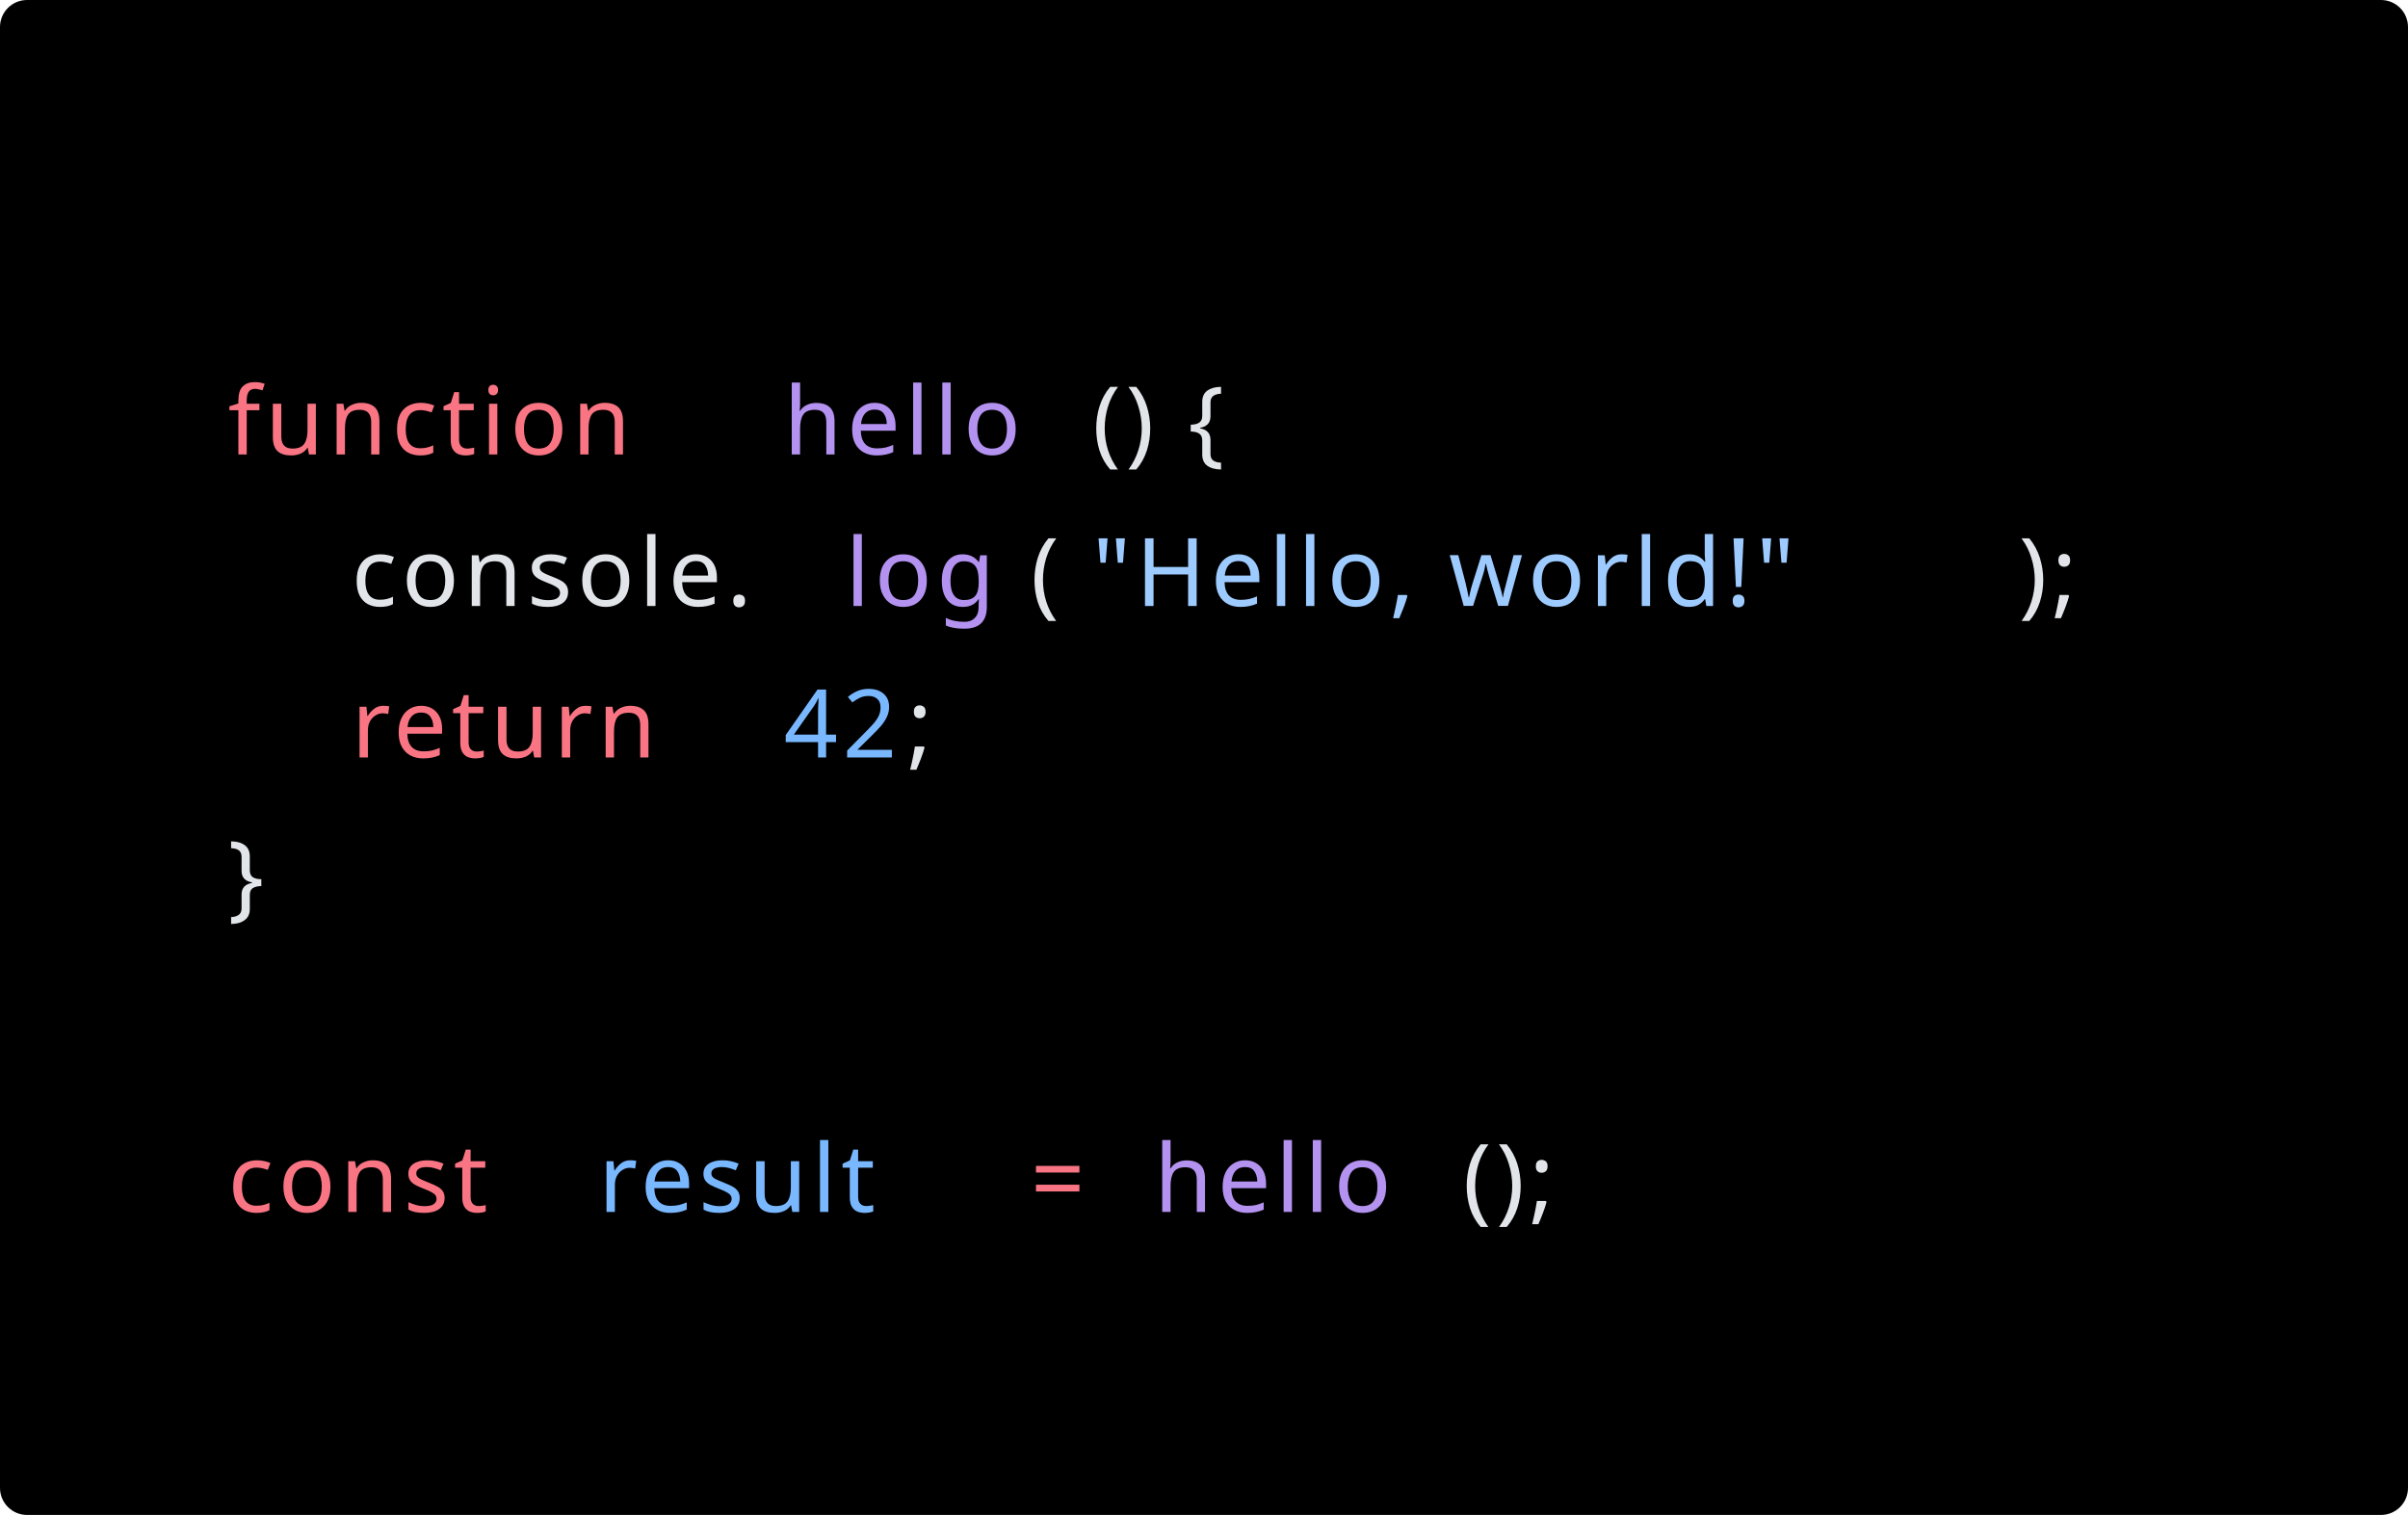
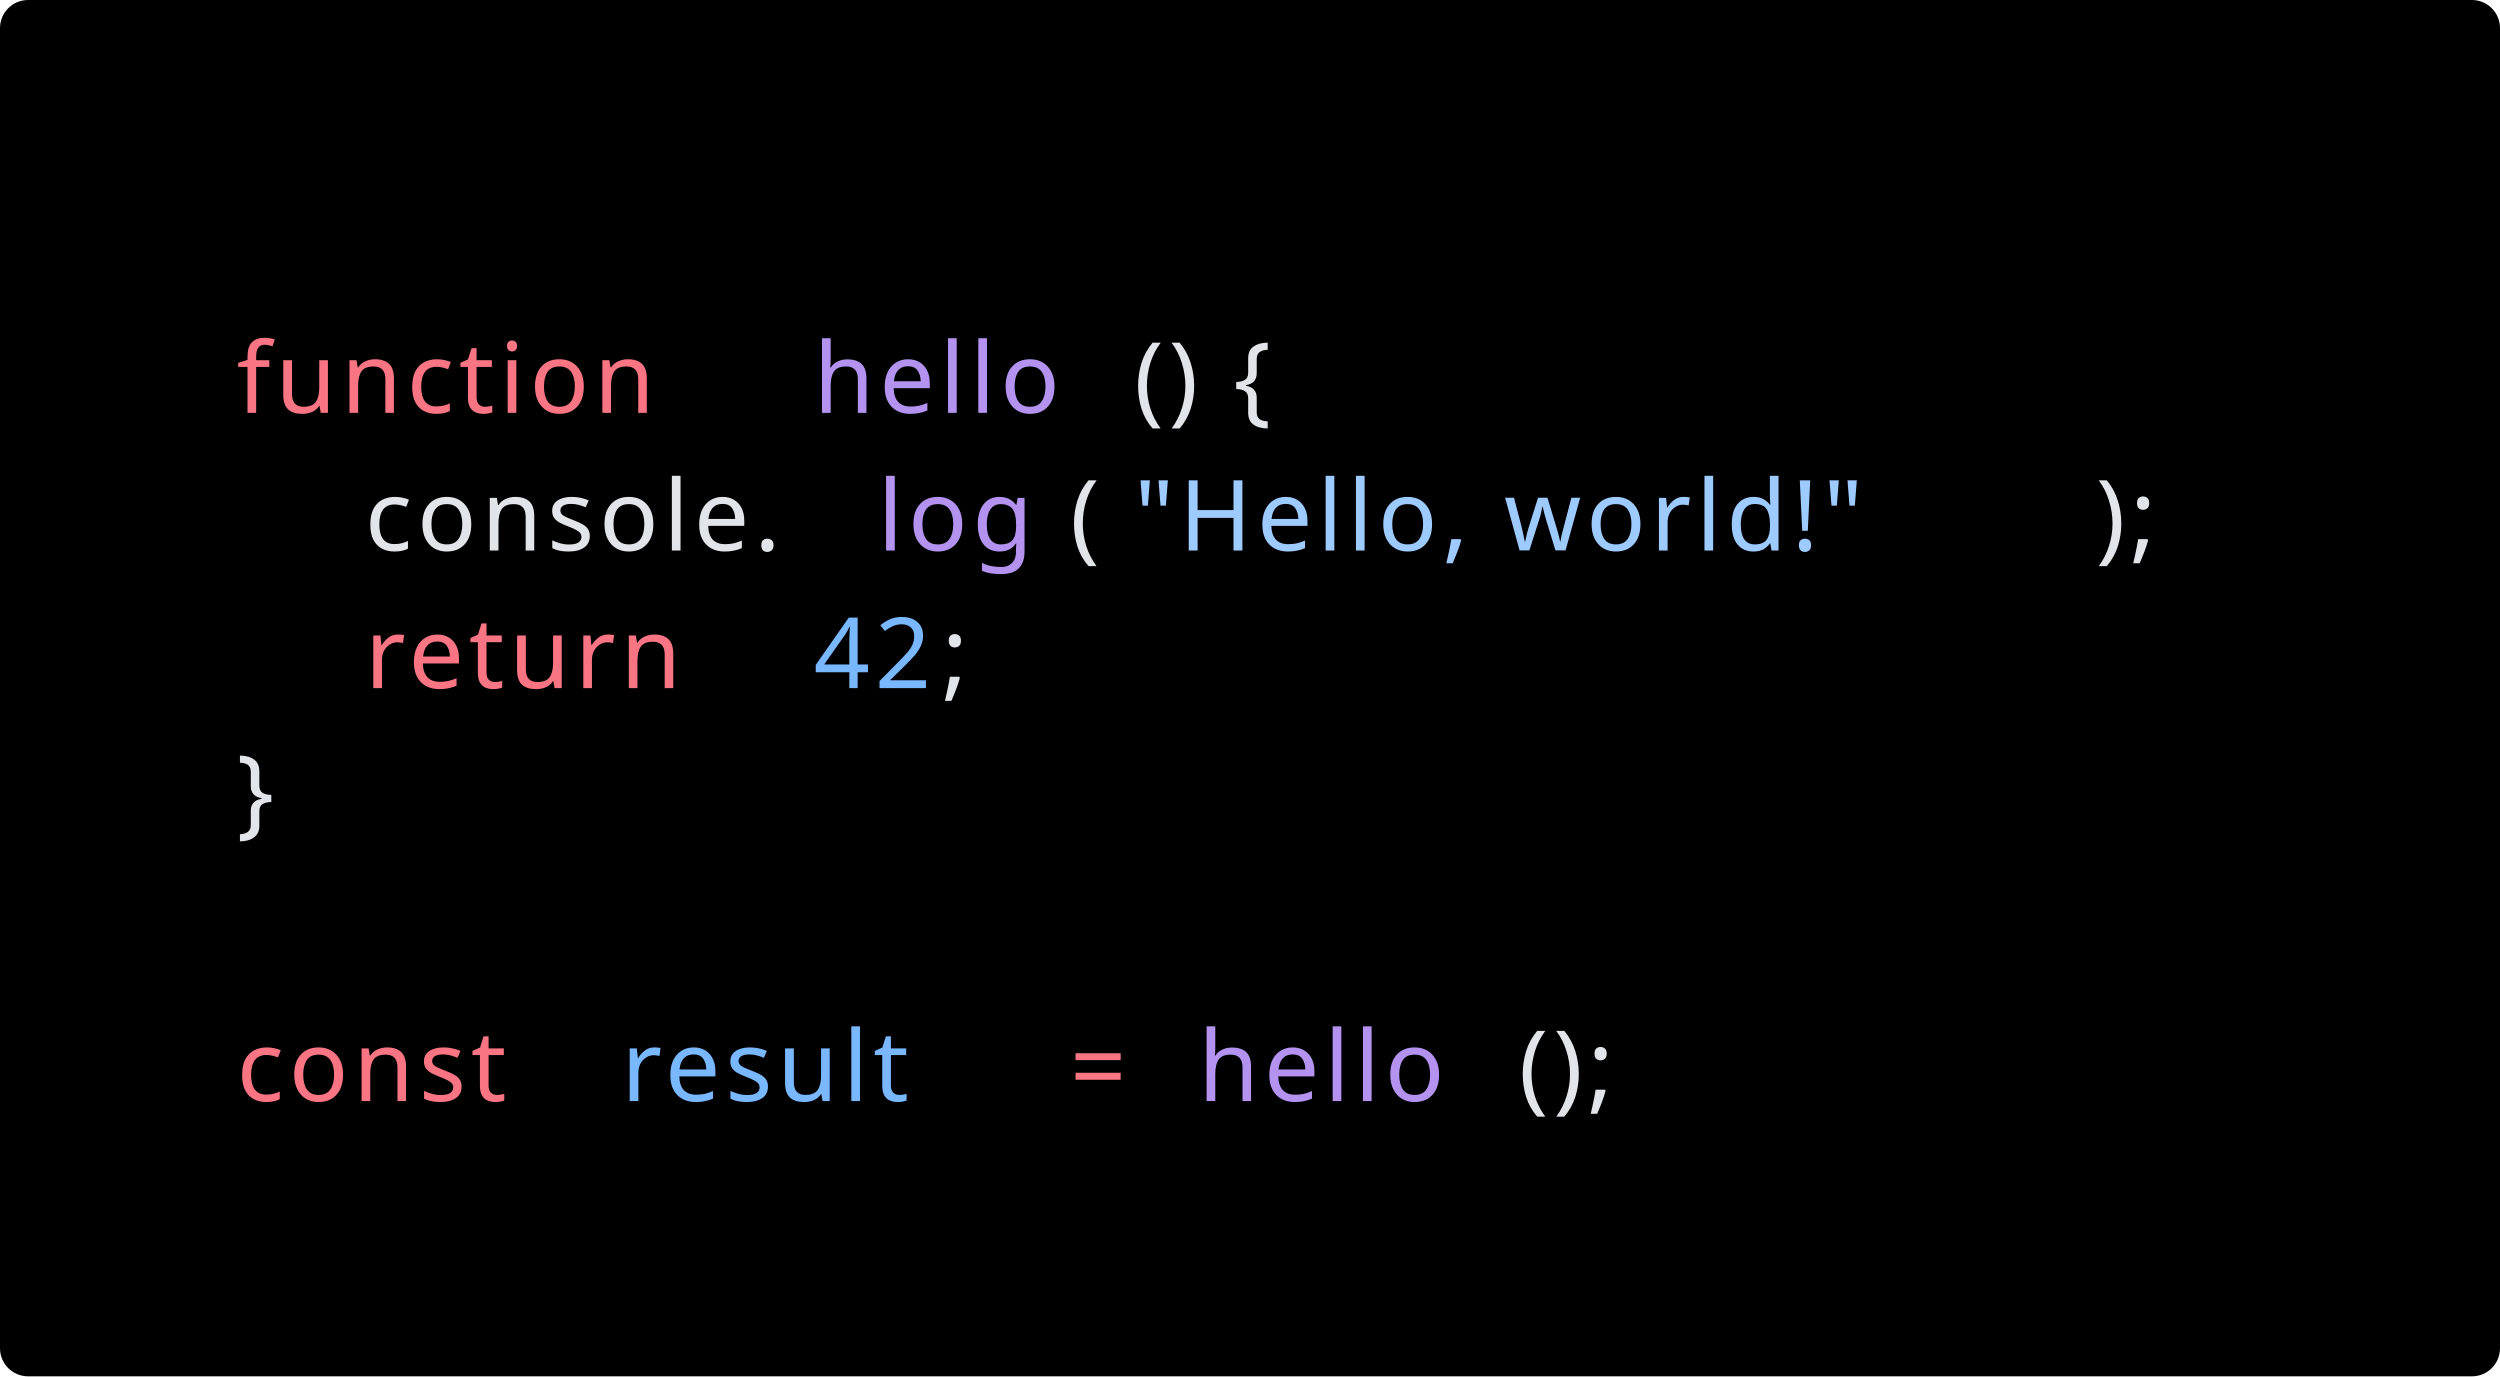
- <svg xmlns="http://www.w3.org/2000/svg" viewBox="0 0 356.02 224" width="356.02" height="224">
-   <rect id="bg" fill="#000" width="356.02" height="224" rx="4" />
-   <g id="tokens" transform="translate(33.71484, 22.4)">
-     <text font-family="Menlo" font-size="14" y="44.8" letter-spacing="0.7px">
+ <svg xmlns="http://www.w3.org/2000/svg" viewBox="0 0 356.02 196" width="356.02" height="196">
+   <rect id="bg" fill="#000" width="356.02" height="196" rx="4" />
+   <g id="tokens" transform="translate(33.71484, 19.6)">
+     <text font-family="Menlo" font-size="14" y="39.2" letter-spacing="0.7px">
      <tspan x="0" fill="#F97583">function</tspan>
      <tspan x="73.03" fill="#E1E4E8"> </tspan>
      <tspan x="82.158" fill="#B392F0">hello</tspan>
      <tspan x="127.802" fill="#E1E4E8">() {</tspan>
    </text>
-     <text font-family="Menlo" font-size="14" y="67.2" letter-spacing="0.7px">
+     <text font-family="Menlo" font-size="14" y="58.8" letter-spacing="0.7px">
      <tspan x="0" fill="#E1E4E8">  </tspan>
      <tspan x="18.257" fill="#E1E4E8">console.</tspan>
      <tspan x="91.287" fill="#B392F0">log</tspan>
      <tspan x="118.673" fill="#E1E4E8">(</tspan>
      <tspan x="127.802" fill="#9ECBFF">"Hello, world!"</tspan>
      <tspan x="264.733" fill="#E1E4E8">);</tspan>
    </text>
-     <text font-family="Menlo" font-size="14" y="89.6" letter-spacing="0.7px">
+     <text font-family="Menlo" font-size="14" y="78.4" letter-spacing="0.7px">
      <tspan x="0" fill="#E1E4E8">  </tspan>
      <tspan x="18.257" fill="#F97583">return</tspan>
      <tspan x="73.03" fill="#E1E4E8"> </tspan>
      <tspan x="82.158" fill="#79B8FF">42</tspan>
      <tspan x="100.416" fill="#E1E4E8">;</tspan>
    </text>
-     <text font-family="Menlo" font-size="14" y="112" letter-spacing="0.7px">
+     <text font-family="Menlo" font-size="14" y="98" letter-spacing="0.7px">
      <tspan x="0" fill="#E1E4E8">}</tspan>
    </text>
-     <text font-family="Menlo" font-size="14" y="156.8" letter-spacing="0.7px">
+     <text font-family="Menlo" font-size="14" y="137.2" letter-spacing="0.7px">
      <tspan x="0" fill="#F97583">const</tspan>
      <tspan x="45.644" fill="#E1E4E8"> </tspan>
      <tspan x="54.772" fill="#79B8FF">result</tspan>
      <tspan x="109.545" fill="#E1E4E8"> </tspan>
      <tspan x="118.673" fill="#F97583">=</tspan>
      <tspan x="127.802" fill="#E1E4E8"> </tspan>
      <tspan x="136.931" fill="#B392F0">hello</tspan>
      <tspan x="182.574" fill="#E1E4E8">();</tspan>
    </text>
  </g>
</svg>
